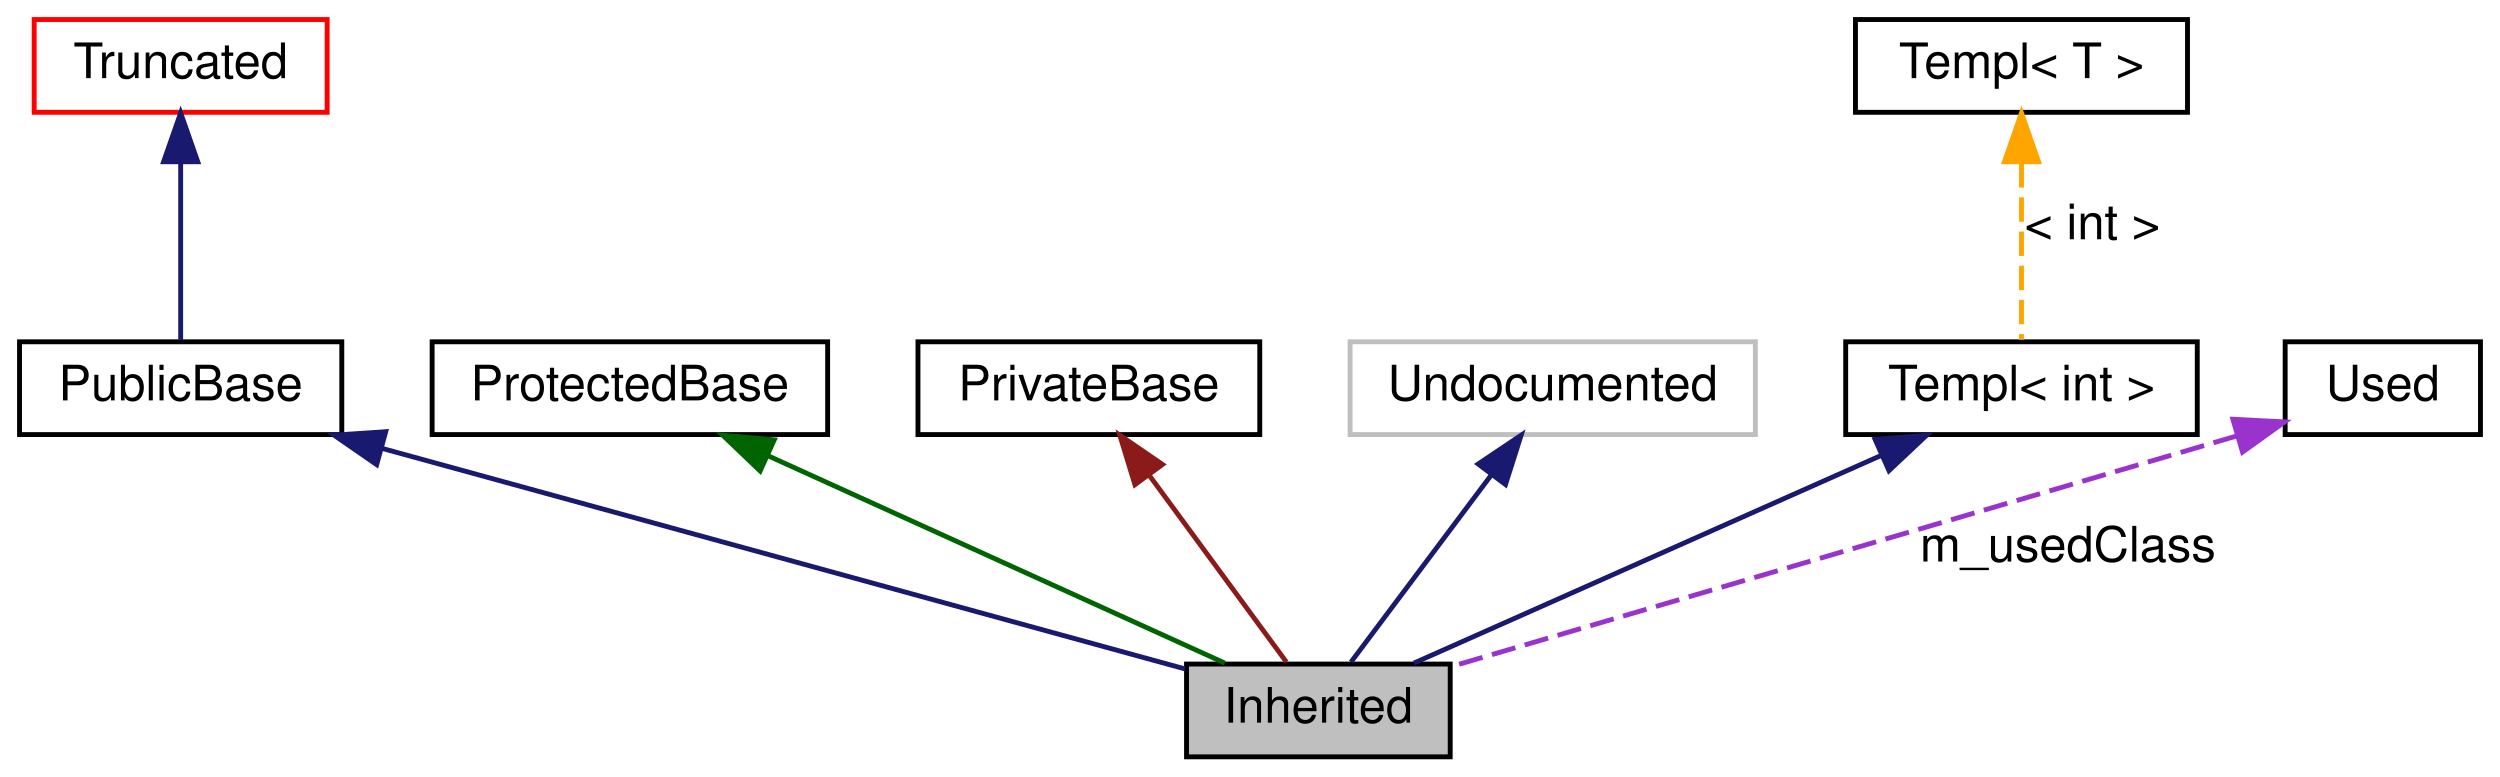
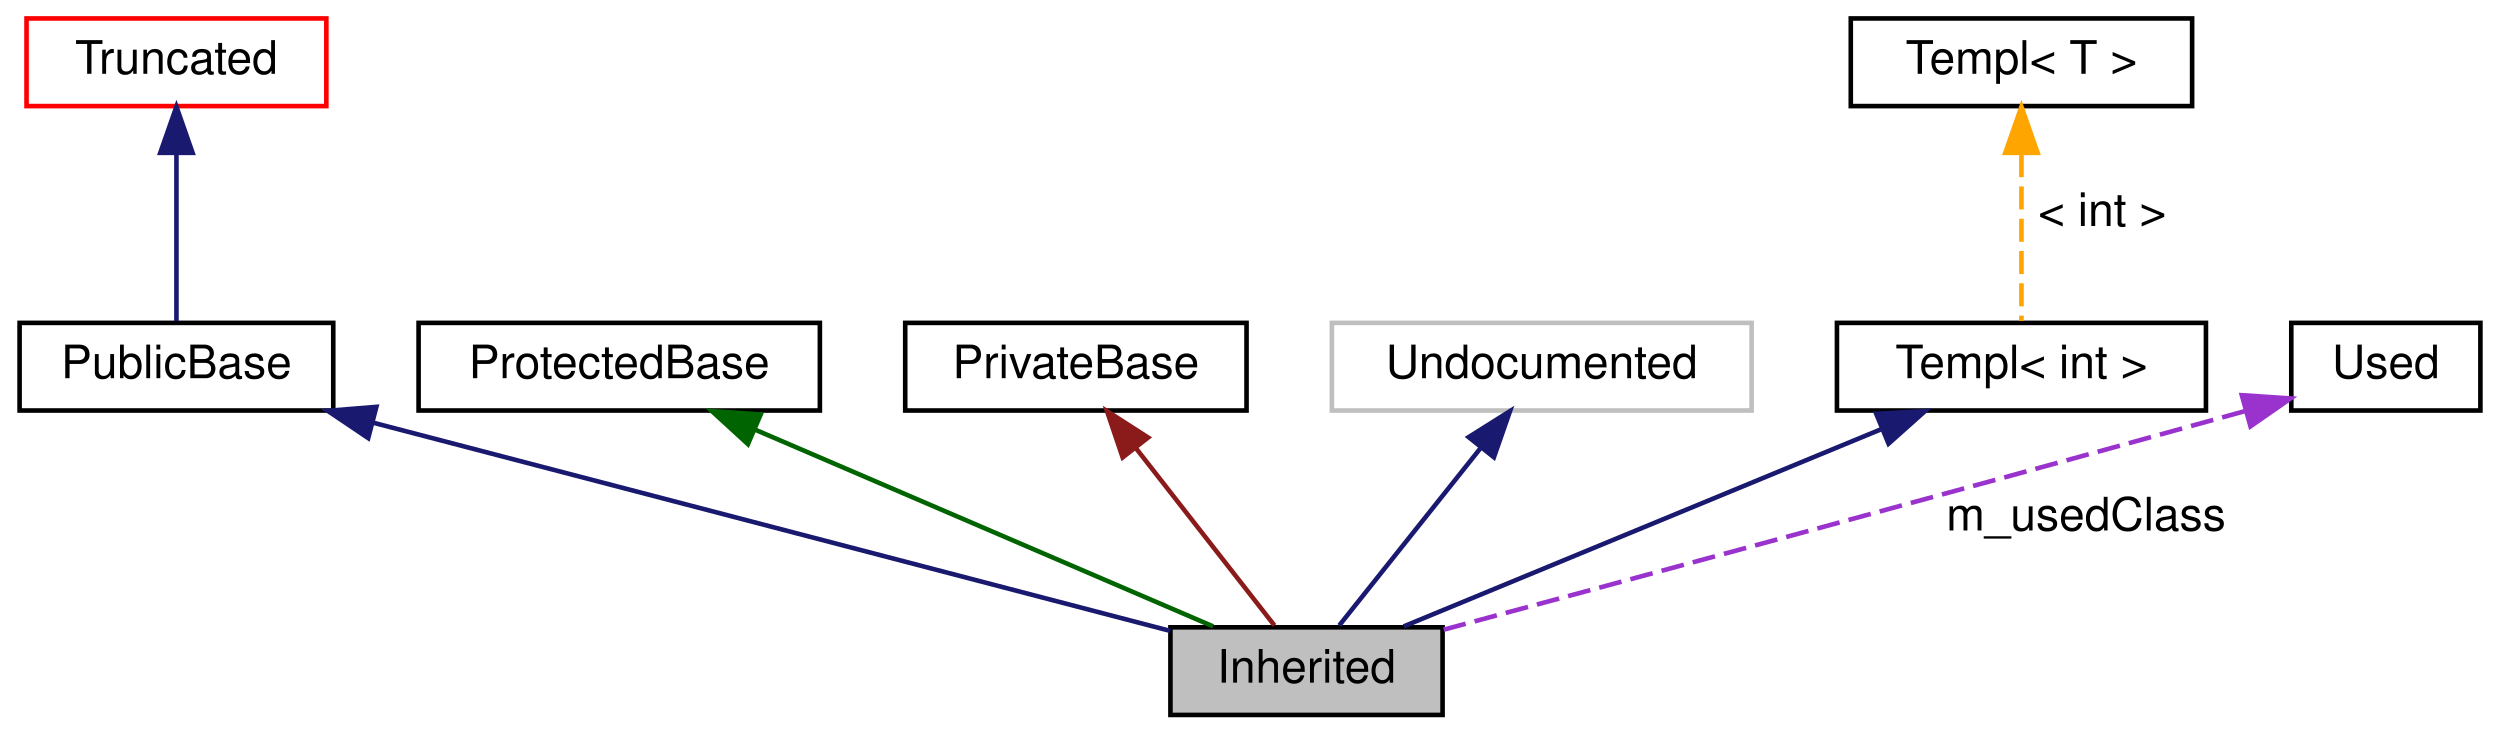
- <svg xmlns="http://www.w3.org/2000/svg" xmlns:xlink="http://www.w3.org/1999/xlink" width="512pt" height="159pt" viewBox="0.00 0.00 512.00 159.00">
+ <svg xmlns="http://www.w3.org/2000/svg" xmlns:xlink="http://www.w3.org/1999/xlink" width="542pt" height="159pt" viewBox="0.00 0.00 541.50 159.00">
  <g id="graph0" class="graph" transform="scale(1 1) rotate(0) translate(4 155)">
    <g id="node1" class="node">
-       <polygon fill="#bfbfbf" stroke="black" points="293,-19 239,-19 239,-0 293,-0 293,-19" />
-       <text text-anchor="middle" x="266" y="-7" font-family="Helvetica,sans-Serif" font-size="10.00">Inherited</text>
+       <polygon fill="#bfbfbf" stroke="black" points="308.5,-19 249.5,-19 249.5,-0 308.5,-0 308.5,-19" />
+       <text text-anchor="middle" x="279" y="-7" font-family="Helvetica,sans-Serif" font-size="10.00">Inherited</text>
    </g>
    <g id="node2" class="node">
      <g id="a_node2">
        <a xlink:href="$classPublicBase.html" xlink:title="PublicBase">
-           <polygon fill="none" stroke="black" points="66,-85 0,-85 0,-66 66,-66 66,-85" />
-           <text text-anchor="middle" x="33" y="-73" font-family="Helvetica,sans-Serif" font-size="10.00">PublicBase</text>
+           <polygon fill="none" stroke="black" points="68,-85 0,-85 0,-66 68,-66 68,-85" />
+           <text text-anchor="middle" x="34" y="-73" font-family="Helvetica,sans-Serif" font-size="10.00">PublicBase</text>
        </a>
      </g>
    </g>
    <g id="edge1" class="edge">
-       <path fill="none" stroke="midnightblue" d="M74.07,-63.219C121.464,-50.201 198.076,-29.157 238.691,-18.001" />
-       <polygon fill="midnightblue" stroke="midnightblue" points="73.139,-59.845 64.423,-65.869 74.993,-66.595 73.139,-59.845" />
+       <path fill="none" stroke="midnightblue" d="M76.55,-63.385C126.02,-50.462 206.377,-29.471 249.47,-18.214" />
+       <polygon fill="midnightblue" stroke="midnightblue" points="75.578,-60.021 66.788,-65.935 77.347,-66.794 75.578,-60.021" />
    </g>
    <g id="node3" class="node">
      <g id="a_node3">
        <a xlink:href="$classTruncated.html" xlink:title="Truncated">
-           <polygon fill="none" stroke="red" points="63,-151 3,-151 3,-132 63,-132 63,-151" />
-           <text text-anchor="middle" x="33" y="-139" font-family="Helvetica,sans-Serif" font-size="10.00">Truncated</text>
+           <polygon fill="none" stroke="red" points="66.5,-151 1.5,-151 1.5,-132 66.5,-132 66.5,-151" />
+           <text text-anchor="middle" x="34" y="-139" font-family="Helvetica,sans-Serif" font-size="10.00">Truncated</text>
        </a>
      </g>
    </g>
    <g id="edge2" class="edge">
-       <path fill="none" stroke="midnightblue" d="M33,-121.584C33,-109.625 33,-94.721 33,-85.405" />
-       <polygon fill="midnightblue" stroke="midnightblue" points="29.5,-121.869 33,-131.869 36.5,-121.869 29.5,-121.869" />
+       <path fill="none" stroke="midnightblue" d="M34,-121.584C34,-109.625 34,-94.721 34,-85.405" />
+       <polygon fill="midnightblue" stroke="midnightblue" points="30.5,-121.869 34,-131.869 37.5,-121.869 30.5,-121.869" />
    </g>
    <g id="node4" class="node">
      <g id="a_node4">
        <a xlink:href="$classProtectedBase.html" xlink:title="ProtectedBase">
-           <polygon fill="none" stroke="black" points="165.5,-85 84.5,-85 84.5,-66 165.5,-66 165.5,-85" />
-           <text text-anchor="middle" x="125" y="-73" font-family="Helvetica,sans-Serif" font-size="10.00">ProtectedBase</text>
+           <polygon fill="none" stroke="black" points="173.5,-85 86.5,-85 86.5,-66 173.5,-66 173.5,-85" />
+           <text text-anchor="middle" x="130" y="-73" font-family="Helvetica,sans-Serif" font-size="10.00">ProtectedBase</text>
        </a>
      </g>
    </g>
    <g id="edge3" class="edge">
-       <path fill="none" stroke="darkgreen" d="M153.213,-61.694C181.001,-49.081 222.69,-30.158 246.835,-19.199" />
-       <polygon fill="darkgreen" stroke="darkgreen" points="151.675,-58.548 144.016,-65.869 154.568,-64.922 151.675,-58.548" />
+       <path fill="none" stroke="darkgreen" d="M159.43,-61.859C188.793,-49.246 233.121,-30.206 258.748,-19.199" />
+       <polygon fill="darkgreen" stroke="darkgreen" points="157.902,-58.706 150.095,-65.869 160.664,-65.138 157.902,-58.706" />
    </g>
    <g id="node5" class="node">
      <g id="a_node5">
        <a xlink:href="$classPrivateBase.html" xlink:title="PrivateBase">
-           <polygon fill="none" stroke="black" points="254,-85 184,-85 184,-66 254,-66 254,-85" />
-           <text text-anchor="middle" x="219" y="-73" font-family="Helvetica,sans-Serif" font-size="10.00">PrivateBase</text>
+           <polygon fill="none" stroke="black" points="266,-85 192,-85 192,-66 266,-66 266,-85" />
+           <text text-anchor="middle" x="229" y="-73" font-family="Helvetica,sans-Serif" font-size="10.00">PrivateBase</text>
        </a>
      </g>
    </g>
    <g id="edge4" class="edge">
-       <path fill="none" stroke="#8b1a1a" d="M231.288,-57.767C240.304,-45.49 252.196,-29.297 259.46,-19.405" />
-       <polygon fill="#8b1a1a" stroke="#8b1a1a" points="228.437,-55.737 225.339,-65.869 234.079,-59.88 228.437,-55.737" />
+       <path fill="none" stroke="#8b1a1a" d="M242.072,-57.767C251.664,-45.49 264.315,-29.297 272.043,-19.405" />
+       <polygon fill="#8b1a1a" stroke="#8b1a1a" points="239.142,-55.834 235.743,-65.869 244.658,-60.143 239.142,-55.834" />
    </g>
    <g id="node6" class="node">
-       <polygon fill="none" stroke="#bfbfbf" points="355.5,-85 272.5,-85 272.5,-66 355.5,-66 355.5,-85" />
-       <text text-anchor="middle" x="314" y="-73" font-family="Helvetica,sans-Serif" font-size="10.00">Undocumented</text>
+       <polygon fill="none" stroke="#bfbfbf" points="375.5,-85 284.5,-85 284.5,-66 375.5,-66 375.5,-85" />
+       <text text-anchor="middle" x="330" y="-73" font-family="Helvetica,sans-Serif" font-size="10.00">Undocumented</text>
    </g>
    <g id="edge5" class="edge">
-       <path fill="none" stroke="midnightblue" d="M301.45,-57.767C292.243,-45.49 280.098,-29.297 272.679,-19.405" />
-       <polygon fill="midnightblue" stroke="midnightblue" points="298.726,-59.969 307.527,-65.869 304.326,-55.769 298.726,-59.969" />
+       <path fill="none" stroke="midnightblue" d="M316.666,-57.767C306.883,-45.49 293.979,-29.297 286.096,-19.405" />
+       <polygon fill="midnightblue" stroke="midnightblue" points="314.153,-60.229 323.122,-65.869 319.627,-55.867 314.153,-60.229" />
    </g>
    <g id="node7" class="node">
      <g id="a_node7">
        <a xlink:href="$classTempl.html" xlink:title="Templ&lt; int &gt;">
-           <polygon fill="none" stroke="black" points="446,-85 374,-85 374,-66 446,-66 446,-85" />
-           <text text-anchor="middle" x="410" y="-73" font-family="Helvetica,sans-Serif" font-size="10.00">Templ&lt; int &gt;</text>
+           <polygon fill="none" stroke="black" points="474,-85 394,-85 394,-66 474,-66 474,-85" />
+           <text text-anchor="middle" x="434" y="-73" font-family="Helvetica,sans-Serif" font-size="10.00">Templ&lt; int &gt;</text>
        </a>
      </g>
    </g>
    <g id="edge6" class="edge">
-       <path fill="none" stroke="midnightblue" d="M381.186,-61.694C352.807,-49.081 310.231,-30.158 285.573,-19.199" />
-       <polygon fill="midnightblue" stroke="midnightblue" points="380.02,-65.006 390.58,-65.869 382.863,-58.609 380.02,-65.006" />
+       <path fill="none" stroke="midnightblue" d="M403.782,-62.023C373.24,-49.412 326.842,-30.254 300.068,-19.199" />
+       <polygon fill="midnightblue" stroke="midnightblue" points="402.517,-65.287 413.096,-65.869 405.189,-58.817 402.517,-65.287" />
    </g>
    <g id="node8" class="node">
      <g id="a_node8">
        <a xlink:href="$classTempl.html" xlink:title="Templ&lt; T &gt;">
-           <polygon fill="none" stroke="black" points="444,-151 376,-151 376,-132 444,-132 444,-151" />
-           <text text-anchor="middle" x="410" y="-139" font-family="Helvetica,sans-Serif" font-size="10.00">Templ&lt; T &gt;</text>
+           <polygon fill="none" stroke="black" points="471,-151 397,-151 397,-132 471,-132 471,-151" />
+           <text text-anchor="middle" x="434" y="-139" font-family="Helvetica,sans-Serif" font-size="10.00">Templ&lt; T &gt;</text>
        </a>
      </g>
    </g>
    <g id="edge7" class="edge">
-       <path fill="none" stroke="orange" stroke-dasharray="5,2" d="M410,-121.584C410,-109.625 410,-94.721 410,-85.405" />
-       <polygon fill="orange" stroke="orange" points="406.5,-121.869 410,-131.869 413.5,-121.869 406.5,-121.869" />
-       <text text-anchor="middle" x="424.5" y="-106" font-family="Helvetica,sans-Serif" font-size="10.00">&lt; int &gt;</text>
+       <path fill="none" stroke="orange" stroke-dasharray="5,2" d="M434,-121.584C434,-109.625 434,-94.721 434,-85.405" />
+       <polygon fill="orange" stroke="orange" points="430.5,-121.869 434,-131.869 437.5,-121.869 430.5,-121.869" />
+       <text text-anchor="middle" x="451.5" y="-106" font-family="Helvetica,sans-Serif" font-size="10.00">&lt; int &gt;</text>
    </g>
    <g id="node9" class="node">
      <g id="a_node9">
        <a xlink:href="$classUsed.html" xlink:title="Used">
-           <polygon fill="none" stroke="black" points="504,-85 464,-85 464,-66 504,-66 504,-85" />
-           <text text-anchor="middle" x="484" y="-73" font-family="Helvetica,sans-Serif" font-size="10.00">Used</text>
+           <polygon fill="none" stroke="black" points="533.5,-85 492.5,-85 492.5,-66 533.5,-66 533.5,-85" />
+           <text text-anchor="middle" x="513" y="-73" font-family="Helvetica,sans-Serif" font-size="10.00">Used</text>
        </a>
      </g>
    </g>
    <g id="edge8" class="edge">
-       <path fill="none" stroke="#9a32cd" stroke-dasharray="5,2" d="M454.106,-65.724C411.551,-53.231 334.132,-30.502 293.142,-18.468" />
-       <polygon fill="#9a32cd" stroke="#9a32cd" points="453.301,-69.135 463.882,-68.594 455.273,-62.419 453.301,-69.135" />
-       <text text-anchor="middle" x="419.5" y="-40" font-family="Helvetica,sans-Serif" font-size="10.00">m_usedClass</text>
+       <path fill="none" stroke="#9a32cd" stroke-dasharray="5,2" d="M482.327,-65.836C414.375,-46.994 346.643,-28.688 308.757,-18.491" />
+       <polygon fill="#9a32cd" stroke="#9a32cd" points="481.779,-69.316 492.351,-68.619 483.652,-62.571 481.779,-69.316" />
+       <text text-anchor="middle" x="448" y="-40" font-family="Helvetica,sans-Serif" font-size="10.00">m_usedClass</text>
    </g>
  </g>
</svg>
